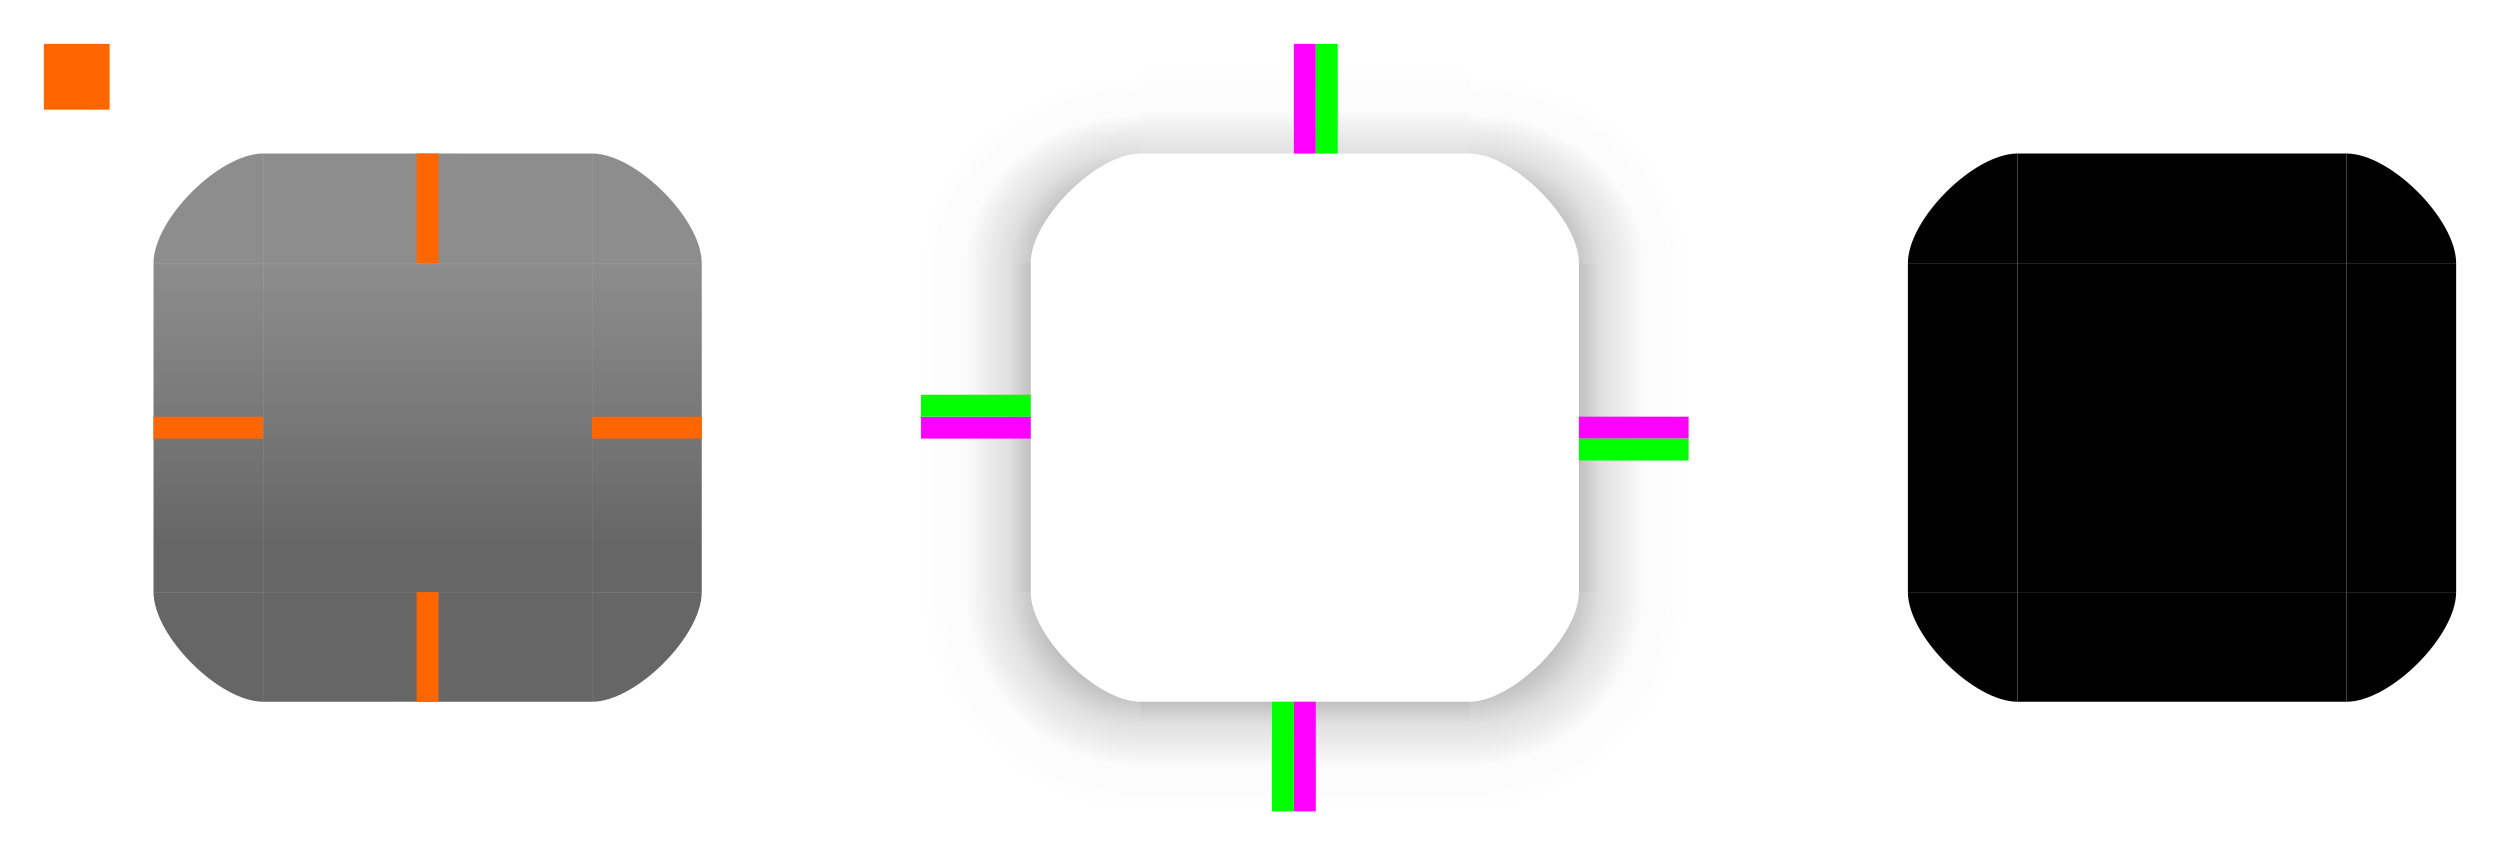
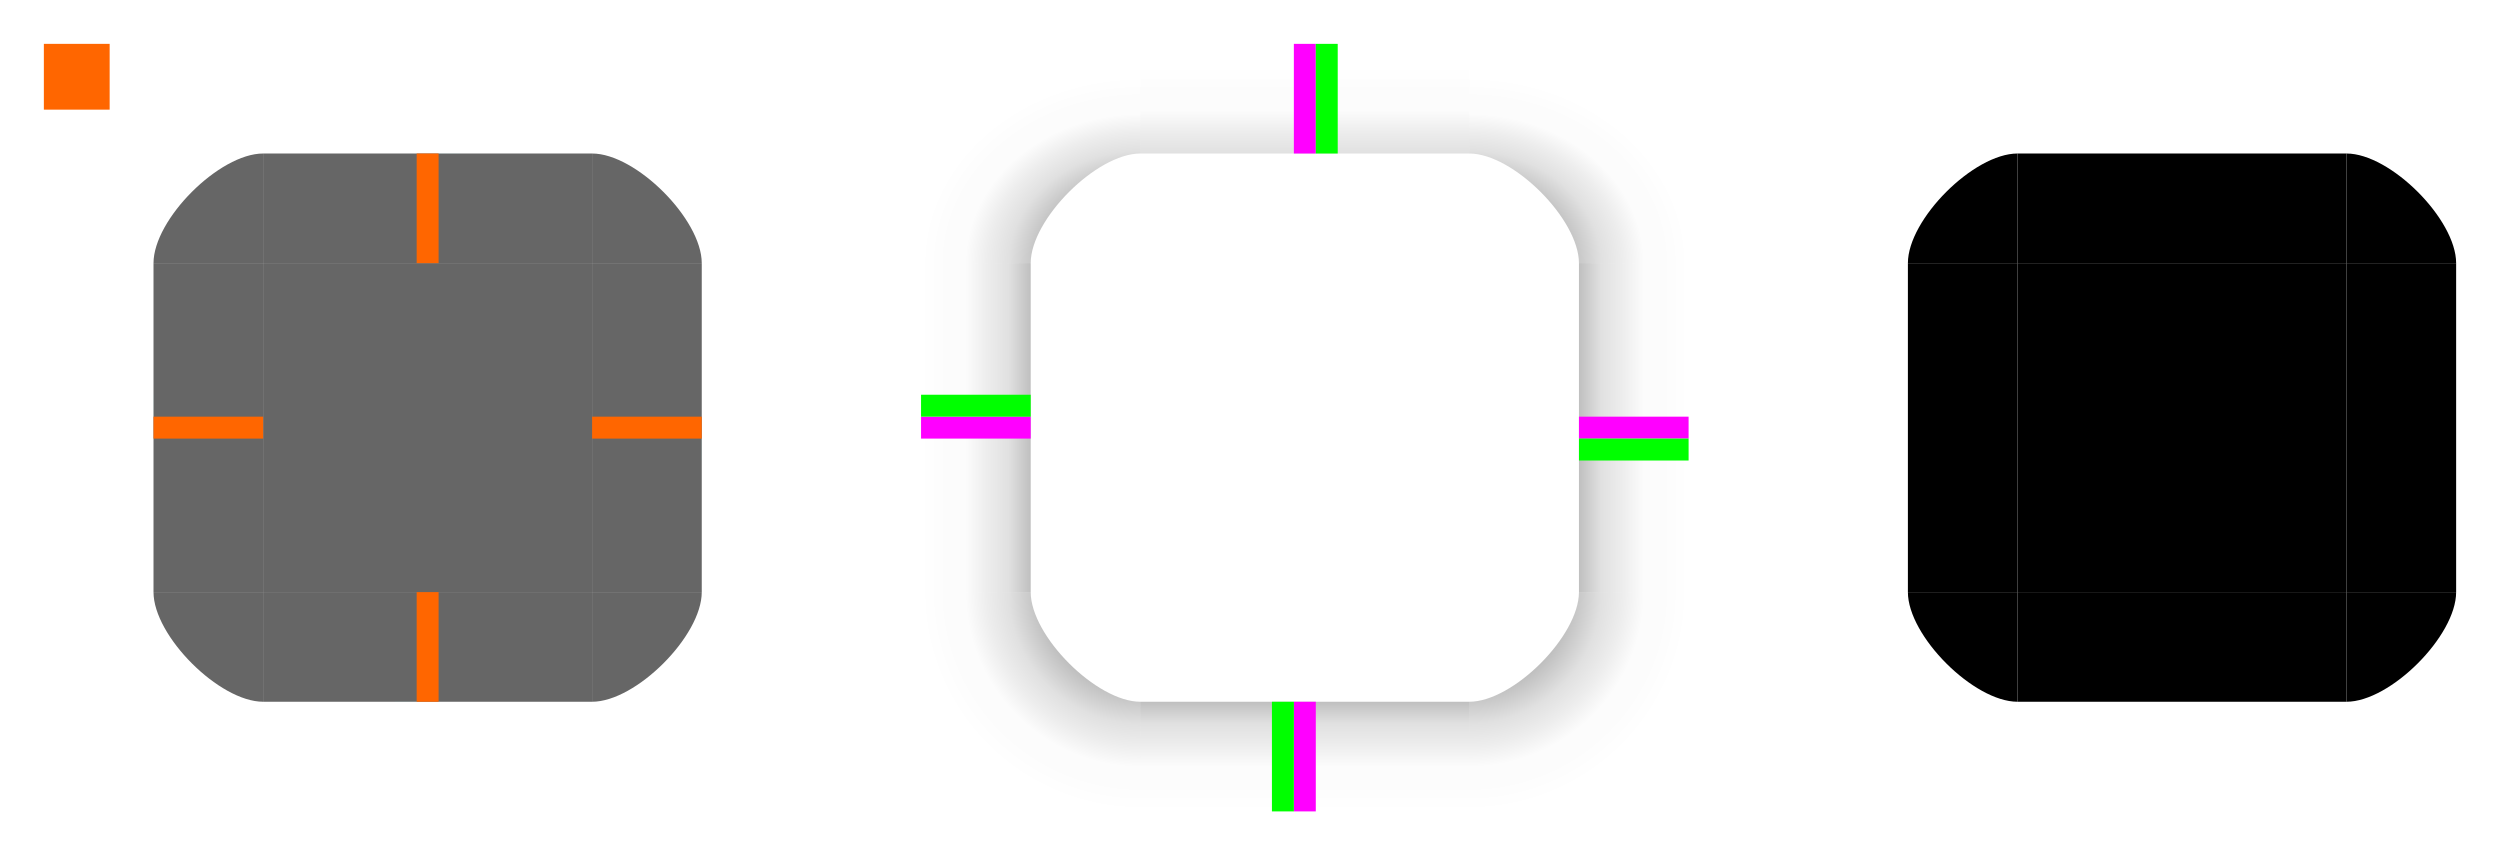
<svg xmlns="http://www.w3.org/2000/svg" xmlns:xlink="http://www.w3.org/1999/xlink" width="114" height="39" viewBox="0 0 114 39" version="1.1" id="svg5">
  <defs id="defs2">
-     <linearGradient id="linearGradient1146">
-       <stop style="stop-color:#000000;stop-opacity:0.601" offset="0" id="stop1140" />
-       <stop style="stop-color:#000000;stop-opacity:0.601" offset="0.133" id="stop1142" />
-       <stop style="stop-color:#1b1b1b;stop-opacity:0.502" offset="1" id="stop1144" />
-     </linearGradient>
    <linearGradient id="linearGradient20574">
      <stop style="stop-color:#000000;stop-opacity:0.45" offset="0" id="stop20560" />
      <stop style="stop-color:#000000;stop-opacity:0.31" offset="0.4" id="stop20562" />
      <stop style="stop-color:#000000;stop-opacity:0.12" offset="0.6" id="stop20564" />
      <stop style="stop-color:#000000;stop-opacity:0.07" offset="0.7" id="stop20566" />
      <stop style="stop-color:#000000;stop-opacity:0.01" offset="0.8" id="stop20568" />
      <stop style="stop-color:#000000;stop-opacity:0.01" offset="0.9" id="stop20570" />
      <stop style="stop-color:#000000;stop-opacity:0;" offset="1" id="stop20572" />
    </linearGradient>
    <linearGradient id="linearGradient20558">
      <stop style="stop-color:#000000;stop-opacity:0.45" offset="0" id="stop20544" />
      <stop style="stop-color:#000000;stop-opacity:0.31" offset="0.4" id="stop20546" />
      <stop style="stop-color:#000000;stop-opacity:0.12" offset="0.6" id="stop20548" />
      <stop style="stop-color:#000000;stop-opacity:0.07" offset="0.7" id="stop20550" />
      <stop style="stop-color:#000000;stop-opacity:0.01" offset="0.8" id="stop20552" />
      <stop style="stop-color:#000000;stop-opacity:0.01" offset="0.9" id="stop20554" />
      <stop style="stop-color:#000000;stop-opacity:0;" offset="1" id="stop20556" />
    </linearGradient>
    <linearGradient id="linearGradient20542">
      <stop style="stop-color:#000000;stop-opacity:0.45" offset="0" id="stop20528" />
      <stop style="stop-color:#000000;stop-opacity:0.31" offset="0.4" id="stop20530" />
      <stop style="stop-color:#000000;stop-opacity:0.12" offset="0.6" id="stop20532" />
      <stop style="stop-color:#000000;stop-opacity:0.07" offset="0.7" id="stop20534" />
      <stop style="stop-color:#000000;stop-opacity:0.01" offset="0.8" id="stop20536" />
      <stop style="stop-color:#000000;stop-opacity:0.01" offset="0.9" id="stop20538" />
      <stop style="stop-color:#000000;stop-opacity:0;" offset="1" id="stop20540" />
    </linearGradient>
    <linearGradient id="linearGradient20488">
      <stop style="stop-color:#000000;stop-opacity:0.25" offset="0" id="stop20476" />
      <stop style="stop-color:#000000;stop-opacity:0.12" offset="0.2" id="stop20478" />
      <stop style="stop-color:#000000;stop-opacity:0.07" offset="0.4" id="stop20480" />
      <stop style="stop-color:#000000;stop-opacity:0.01" offset="0.599" id="stop20482" />
      <stop style="stop-color:#000000;stop-opacity:0.01" offset="0.798" id="stop20484" />
      <stop style="stop-color:#000000;stop-opacity:0;" offset="1" id="stop20486" />
    </linearGradient>
    <linearGradient id="linearGradient20474">
      <stop style="stop-color:#000000;stop-opacity:0.25" offset="0" id="stop20462" />
      <stop style="stop-color:#000000;stop-opacity:0.12" offset="0.2" id="stop20464" />
      <stop style="stop-color:#000000;stop-opacity:0.07" offset="0.4" id="stop20466" />
      <stop style="stop-color:#000000;stop-opacity:0.01" offset="0.599" id="stop20468" />
      <stop style="stop-color:#000000;stop-opacity:0.01" offset="0.798" id="stop20470" />
      <stop style="stop-color:#000000;stop-opacity:0;" offset="1" id="stop20472" />
    </linearGradient>
    <linearGradient id="linearGradient19446">
      <stop style="stop-color:#000000;stop-opacity:0.45" offset="0" id="stop19432" />
      <stop style="stop-color:#000000;stop-opacity:0.31" offset="0.4" id="stop19434" />
      <stop style="stop-color:#000000;stop-opacity:0.12" offset="0.6" id="stop19436" />
      <stop style="stop-color:#000000;stop-opacity:0.07" offset="0.7" id="stop19438" />
      <stop style="stop-color:#000000;stop-opacity:0.01" offset="0.8" id="stop19440" />
      <stop style="stop-color:#000000;stop-opacity:0.01" offset="0.9" id="stop19442" />
      <stop style="stop-color:#000000;stop-opacity:0;" offset="1" id="stop19444" />
    </linearGradient>
    <linearGradient id="linearGradient18914">
      <stop style="stop-color:#000000;stop-opacity:0.25" offset="0" id="stop18902" />
      <stop style="stop-color:#000000;stop-opacity:0.12" offset="0.2" id="stop18904" />
      <stop style="stop-color:#000000;stop-opacity:0.07" offset="0.4" id="stop18906" />
      <stop style="stop-color:#000000;stop-opacity:0.01" offset="0.599" id="stop18908" />
      <stop style="stop-color:#000000;stop-opacity:0.01" offset="0.798" id="stop18910" />
      <stop style="stop-color:#000000;stop-opacity:0;" offset="1" id="stop18912" />
    </linearGradient>
    <linearGradient id="linearGradient15516">
      <stop style="stop-color:#000000;stop-opacity:0.12" offset="0" id="stop15504" />
      <stop style="stop-color:#000000;stop-opacity:0.07" offset="0.2" id="stop15506" />
      <stop style="stop-color:#000000;stop-opacity:0.01" offset="0.4" id="stop15508" />
      <stop style="stop-color:#000000;stop-opacity:0.01" offset="0.599" id="stop15510" />
      <stop style="stop-color:#000000;stop-opacity:0" offset="0.798" id="stop15512" />
      <stop style="stop-color:#000000;stop-opacity:0;" offset="1" id="stop15514" />
    </linearGradient>
    <radialGradient xlink:href="#linearGradient20542" id="radialGradient12583-2-82-3-9" cx="310" cy="361.25" fx="310" fy="361.25" r="5" gradientUnits="userSpaceOnUse" gradientTransform="matrix(0,2,-2,0,1057.5,-245)" />
    <linearGradient xlink:href="#linearGradient15516" id="linearGradient18867" gradientUnits="userSpaceOnUse" x1="328" y1="355" x2="328" y2="350" />
    <linearGradient xlink:href="#linearGradient18914" id="linearGradient18871" gradientUnits="userSpaceOnUse" gradientTransform="translate(-695,-40)" x1="328" y1="355" x2="328" y2="350" />
    <linearGradient xlink:href="#linearGradient20474" id="linearGradient19227" gradientUnits="userSpaceOnUse" gradientTransform="translate(-695,-695)" x1="328" y1="355" x2="328" y2="350" />
    <linearGradient xlink:href="#linearGradient20488" id="linearGradient19258" gradientUnits="userSpaceOnUse" gradientTransform="translate(-655,-735)" x1="328" y1="355" x2="328" y2="350" />
    <radialGradient xlink:href="#linearGradient20558" id="radialGradient12583-2-82-3-9-5" cx="310" cy="361.25" fx="310" fy="361.25" r="5" gradientUnits="userSpaceOnUse" gradientTransform="matrix(0,2,2,0,-402.5,-245)" />
    <radialGradient xlink:href="#linearGradient20574" id="radialGradient12583-2-82-3-9-5-1" cx="310" cy="361.25" fx="310" fy="361.25" r="5" gradientUnits="userSpaceOnUse" gradientTransform="matrix(0,-1.707342,-2,0,1057.5,889.2759)" />
    <radialGradient xlink:href="#linearGradient19446" id="radialGradient12583-2-82-3-9-5-1-2" cx="310" cy="361.25" fx="310" fy="361.25" r="5" gradientUnits="userSpaceOnUse" gradientTransform="matrix(0,-1.707342,2,0,-402.5,889.2759)" />
-     <linearGradient xlink:href="#linearGradient1146" id="linearGradient967" x1="288" y1="375" x2="288" y2="360" gradientUnits="userSpaceOnUse" />
-     <linearGradient xlink:href="#linearGradient1146" id="linearGradient10923" x1="298" y1="375" x2="298" y2="360" gradientUnits="userSpaceOnUse" />
-     <linearGradient xlink:href="#linearGradient1146" id="linearGradient10933" gradientUnits="userSpaceOnUse" x1="277" y1="375" x2="277" y2="360" />
  </defs>
  <g id="layer1" transform="translate(-268,-348)">
-     <rect style="opacity:1;fill:url(#linearGradient967);fill-opacity:1;fill-rule:nonzero;stroke:none" id="center" width="15" height="15" x="280" y="360" class="ColorScheme-Background" />
-     <rect style="opacity:1;fill:url(#linearGradient10923);fill-opacity:1;fill-rule:evenodd" id="right" width="5" height="15" x="295" y="360" class="ColorScheme-Background" />
-     <rect style="opacity:0.5;fill:#1b1b1b;fill-opacity:1;fill-rule:nonzero" id="top" width="15" height="5" x="280" y="355" class="ColorScheme-Background" />
-     <rect style="opacity:1;fill:url(#linearGradient10933);fill-opacity:1;fill-rule:evenodd" id="left" width="5" height="15" x="275" y="360" class="ColorScheme-Background" />
+     <rect style="opacity:0.6;fill:#000000;fill-opacity:1;fill-rule:evenodd" id="center" width="15" height="15" x="280" y="360" class="ColorScheme-Background" />
+     <rect style="opacity:0.6;fill:#000000;fill-opacity:1;fill-rule:evenodd" id="right" width="5" height="15" x="295" y="360" class="ColorScheme-Background" />
+     <rect style="opacity:0.6;fill:#000000;fill-opacity:1;fill-rule:evenodd" id="top" width="15" height="5" x="280" y="355" class="ColorScheme-Background" />
+     <rect style="opacity:0.6;fill:#000000;fill-opacity:1;fill-rule:evenodd" id="left" width="5" height="15" x="275" y="360" class="ColorScheme-Background" />
    <rect style="opacity:0.6;fill:#000000;fill-opacity:1;fill-rule:evenodd" id="bottom" width="15" height="5" x="280" y="375" class="ColorScheme-Background" />
-     <path d="m 295,355 v 5 h 5 c 0,-2 -3,-5 -5,-5 z" id="topright" style="opacity:0.5;fill:#1b1b1b;fill-opacity:1;fill-rule:nonzero" class="ColorScheme-Background" />
-     <path d="m 275,360 h 5 v -5 c -2,0 -5,3 -5,5 z" id="topleft" style="opacity:0.5;fill:#1b1b1b;fill-opacity:1;fill-rule:nonzero" class="ColorScheme-Background" />
+     <path d="m 295,355 v 5 h 5 c 0,-2 -3,-5 -5,-5 z" id="topright" style="opacity:0.6;fill:#000000;fill-opacity:1;fill-rule:evenodd" class="ColorScheme-Background" />
+     <path d="m 275,360 h 5 v -5 c -2,0 -5,3 -5,5 z" id="topleft" style="opacity:0.6;fill:#000000;fill-opacity:1;fill-rule:evenodd" class="ColorScheme-Background" />
    <path d="m 280,380 v -5 h -5 c 0,2 3,5 5,5 z" id="bottomleft" style="opacity:0.6;fill:#000000;fill-opacity:1;fill-rule:nonzero" class="ColorScheme-Background" />
    <path d="m 300,375 h -5 v 5 c 2,0 5,-3 5,-5 z" id="bottomright" style="opacity:0.6;fill:#000000;fill-opacity:1;fill-rule:nonzero" class="ColorScheme-Background" />
    <rect style="fill:#000000;fill-opacity:1;fill-rule:nonzero" id="mask-center" width="15" height="15" x="360" y="360" />
    <rect style="fill:#000000;fill-opacity:1;fill-rule:evenodd" id="mask-right" width="5" height="15" x="375" y="360" />
    <rect style="fill:#000000;fill-opacity:1;fill-rule:nonzero" id="mask-top" width="15" height="5" x="360" y="355" />
    <rect style="fill:#000000;fill-opacity:1;fill-rule:evenodd" id="mask-left" width="5" height="15" x="355" y="360" />
    <rect style="fill:#000000;fill-opacity:1;fill-rule:evenodd" id="mask-bottom" width="15" height="5" x="360" y="375" />
    <path d="m 375,355 v 5 h 5 c 0,-2 -3,-5 -5,-5 z" id="mask-topright" style="fill:#000000;fill-opacity:1" />
    <path d="m 355,360 h 5 v -5 c -2,0 -5,3 -5,5 z" id="mask-topleft" style="fill:#000000;fill-opacity:1" />
    <path d="m 360,380 v -5 h -5 c 0,2 3,5 5,5 z" id="mask-bottomleft" style="fill:#000000;fill-opacity:1" />
    <path d="m 380,375 h -5 v 5 c 2,0 5,-3 5,-5 z" id="mask-bottomright" style="fill:#000000;fill-opacity:1" />
    <rect style="opacity:1;fill:#ff6600;fill-opacity:1;fill-rule:nonzero" id="hint-left-margin" width="5" height="1" x="275" y="367" />
-     <rect style="opacity:1;fill:#ff6600;fill-opacity:1;fill-rule:nonzero;stroke-width:1" id="hint-top-margin" width="1" height="5" x="287" y="355" />
+     <rect style="opacity:1;fill:#ff6600;fill-opacity:1;fill-rule:nonzero" id="hint-top-margin" width="1" height="5" x="287" y="355" />
    <rect style="opacity:1;fill:#ff6600;fill-opacity:1;fill-rule:nonzero" id="hint-right-margin" width="5" height="1" x="295" y="367" />
    <rect style="opacity:1;fill:#ff6600;fill-opacity:1;fill-rule:nonzero" id="hint-bottom-margin" width="1" height="5" x="287" y="375" />
    <rect style="opacity:1;fill:#00ffff;fill-opacity:1;fill-rule:nonzero;stroke-width:0.012" id="hint-left-inset" width="0.001" height="1" x="275" y="366" />
    <rect style="opacity:1;fill:#00ffff;fill-opacity:1;fill-rule:nonzero;stroke-width:0.012" id="hint-top-inset" width="1" height="0.001" x="288" y="355" />
    <rect style="opacity:1;fill:#00ffff;fill-opacity:1;fill-rule:nonzero;stroke-width:0.012" id="hint-right-inset" width="0.001" height="1" x="300" y="368" />
    <rect style="opacity:1;fill:#00ffff;fill-opacity:1;fill-rule:nonzero;stroke-width:0.012" id="hint-bottom-inset" width="1" height="0.001" x="286" y="380" />
-     <rect style="opacity:1;fill:#ff6600;fill-opacity:1;fill-rule:nonzero;stroke-width:0.6" id="hint-stretch-borders" width="3" height="3" x="270" y="350" />
+     <rect style="opacity:1;fill:#ff6600;fill-opacity:1;fill-rule:nonzero;stroke-width:0.6" id="hint-tile-center" width="3" height="3" x="270" y="350" />
    <g id="g4866">
      <g id="g4869" />
    </g>
    <rect style="fill:url(#linearGradient18867);fill-opacity:1;fill-rule:nonzero" id="shadow-top" width="15" height="5" x="320" y="350" />
    <rect style="fill:url(#linearGradient18871);fill-opacity:1;fill-rule:nonzero" id="shadow-left" width="15" height="5" x="-375" y="310" transform="rotate(-90)" />
    <rect style="fill:url(#linearGradient19227);fill-opacity:1;fill-rule:nonzero" id="shadow-right" width="15" height="5" x="-375" y="-345" transform="matrix(0,-1,-1,0,0,0)" />
    <rect style="fill:url(#linearGradient19258);fill-opacity:1;fill-rule:nonzero" id="shadow-bottom" width="15" height="5" x="-335" y="-385" transform="scale(-1)" />
    <path style="fill:url(#radialGradient12583-2-82-3-9);fill-opacity:1;stroke:none;stroke-width:1px;stroke-linecap:butt;stroke-linejoin:miter;stroke-opacity:1" d="m 340,375 c 0,2 -3,5 -5,5 v 5 h 10 v -10 c -1.575,0 -2.417,0 -5,0 z" id="shadow-bottomright" />
    <path style="fill:url(#radialGradient12583-2-82-3-9-5);fill-opacity:1;stroke:none;stroke-width:1px;stroke-linecap:butt;stroke-linejoin:miter;stroke-opacity:1" d="m 315,375 c 0,2 3,5 5,5 v 5 h -10 v -10 c 1.575,0 2.417,0 5,0 z" id="shadow-bottomleft" />
    <path style="fill:url(#radialGradient12583-2-82-3-9-5-1);fill-opacity:1;stroke:none;stroke-width:1px;stroke-linecap:butt;stroke-linejoin:miter;stroke-opacity:1" d="m 340,360 c 0,-2 -3,-5 -5,-5 v -5 h 10 v 10 c -1.575,0 -2.417,0 -5,0 z" id="shadow-topright" />
    <path style="fill:url(#radialGradient12583-2-82-3-9-5-1-2);fill-opacity:1;stroke:none;stroke-width:1px;stroke-linecap:butt;stroke-linejoin:miter;stroke-opacity:1" d="m 315,360 c 0,-2 3,-5 5,-5 v -5 h -10 v 10 c 1.575,0 2.417,0 5,0 z" id="shadow-topleft" />
    <rect style="opacity:1;fill:#ff00ff;fill-opacity:1;fill-rule:nonzero;stroke:none;stroke-opacity:0.31" id="shadow-hint-top-margin" width="1" height="5" x="327" y="350" />
    <rect style="opacity:1;fill:#ff00ff;fill-opacity:1;fill-rule:nonzero;stroke:none;stroke-opacity:0.31" id="shadow-hint-right-margin" width="5" height="1" x="340" y="367" />
    <rect style="opacity:1;fill:#ff00ff;fill-opacity:1;fill-rule:nonzero;stroke:none;stroke-opacity:0.31" id="shadow-hint-bottom-margin" width="1" height="5" x="327" y="380" />
    <rect style="opacity:1;fill:#ff00ff;fill-opacity:1;fill-rule:nonzero;stroke:none;stroke-opacity:0.31" id="shadow-hint-left-margin" width="5" height="1" x="310" y="367" />
    <rect style="opacity:1;fill:#00ff00;fill-opacity:1;fill-rule:nonzero;stroke:none;stroke-opacity:0.31" id="shadow-hint-top-inset" width="1" height="5" x="328" y="350" />
    <rect style="opacity:1;fill:#00ff00;fill-opacity:1;fill-rule:nonzero;stroke:none;stroke-opacity:0.31" id="shadow-hint-right-inset" width="5" height="1" x="340" y="368" />
    <rect style="opacity:1;fill:#00ff00;fill-opacity:1;fill-rule:nonzero;stroke:none;stroke-opacity:0.31" id="shadow-hint-bottom-inset" width="1" height="5" x="326" y="380" />
    <rect style="opacity:1;fill:#00ff00;fill-opacity:1;fill-rule:nonzero;stroke:none;stroke-opacity:0.31" id="shadow-hint-left-inset" width="5" height="1" x="310" y="366" />
  </g>
</svg>
